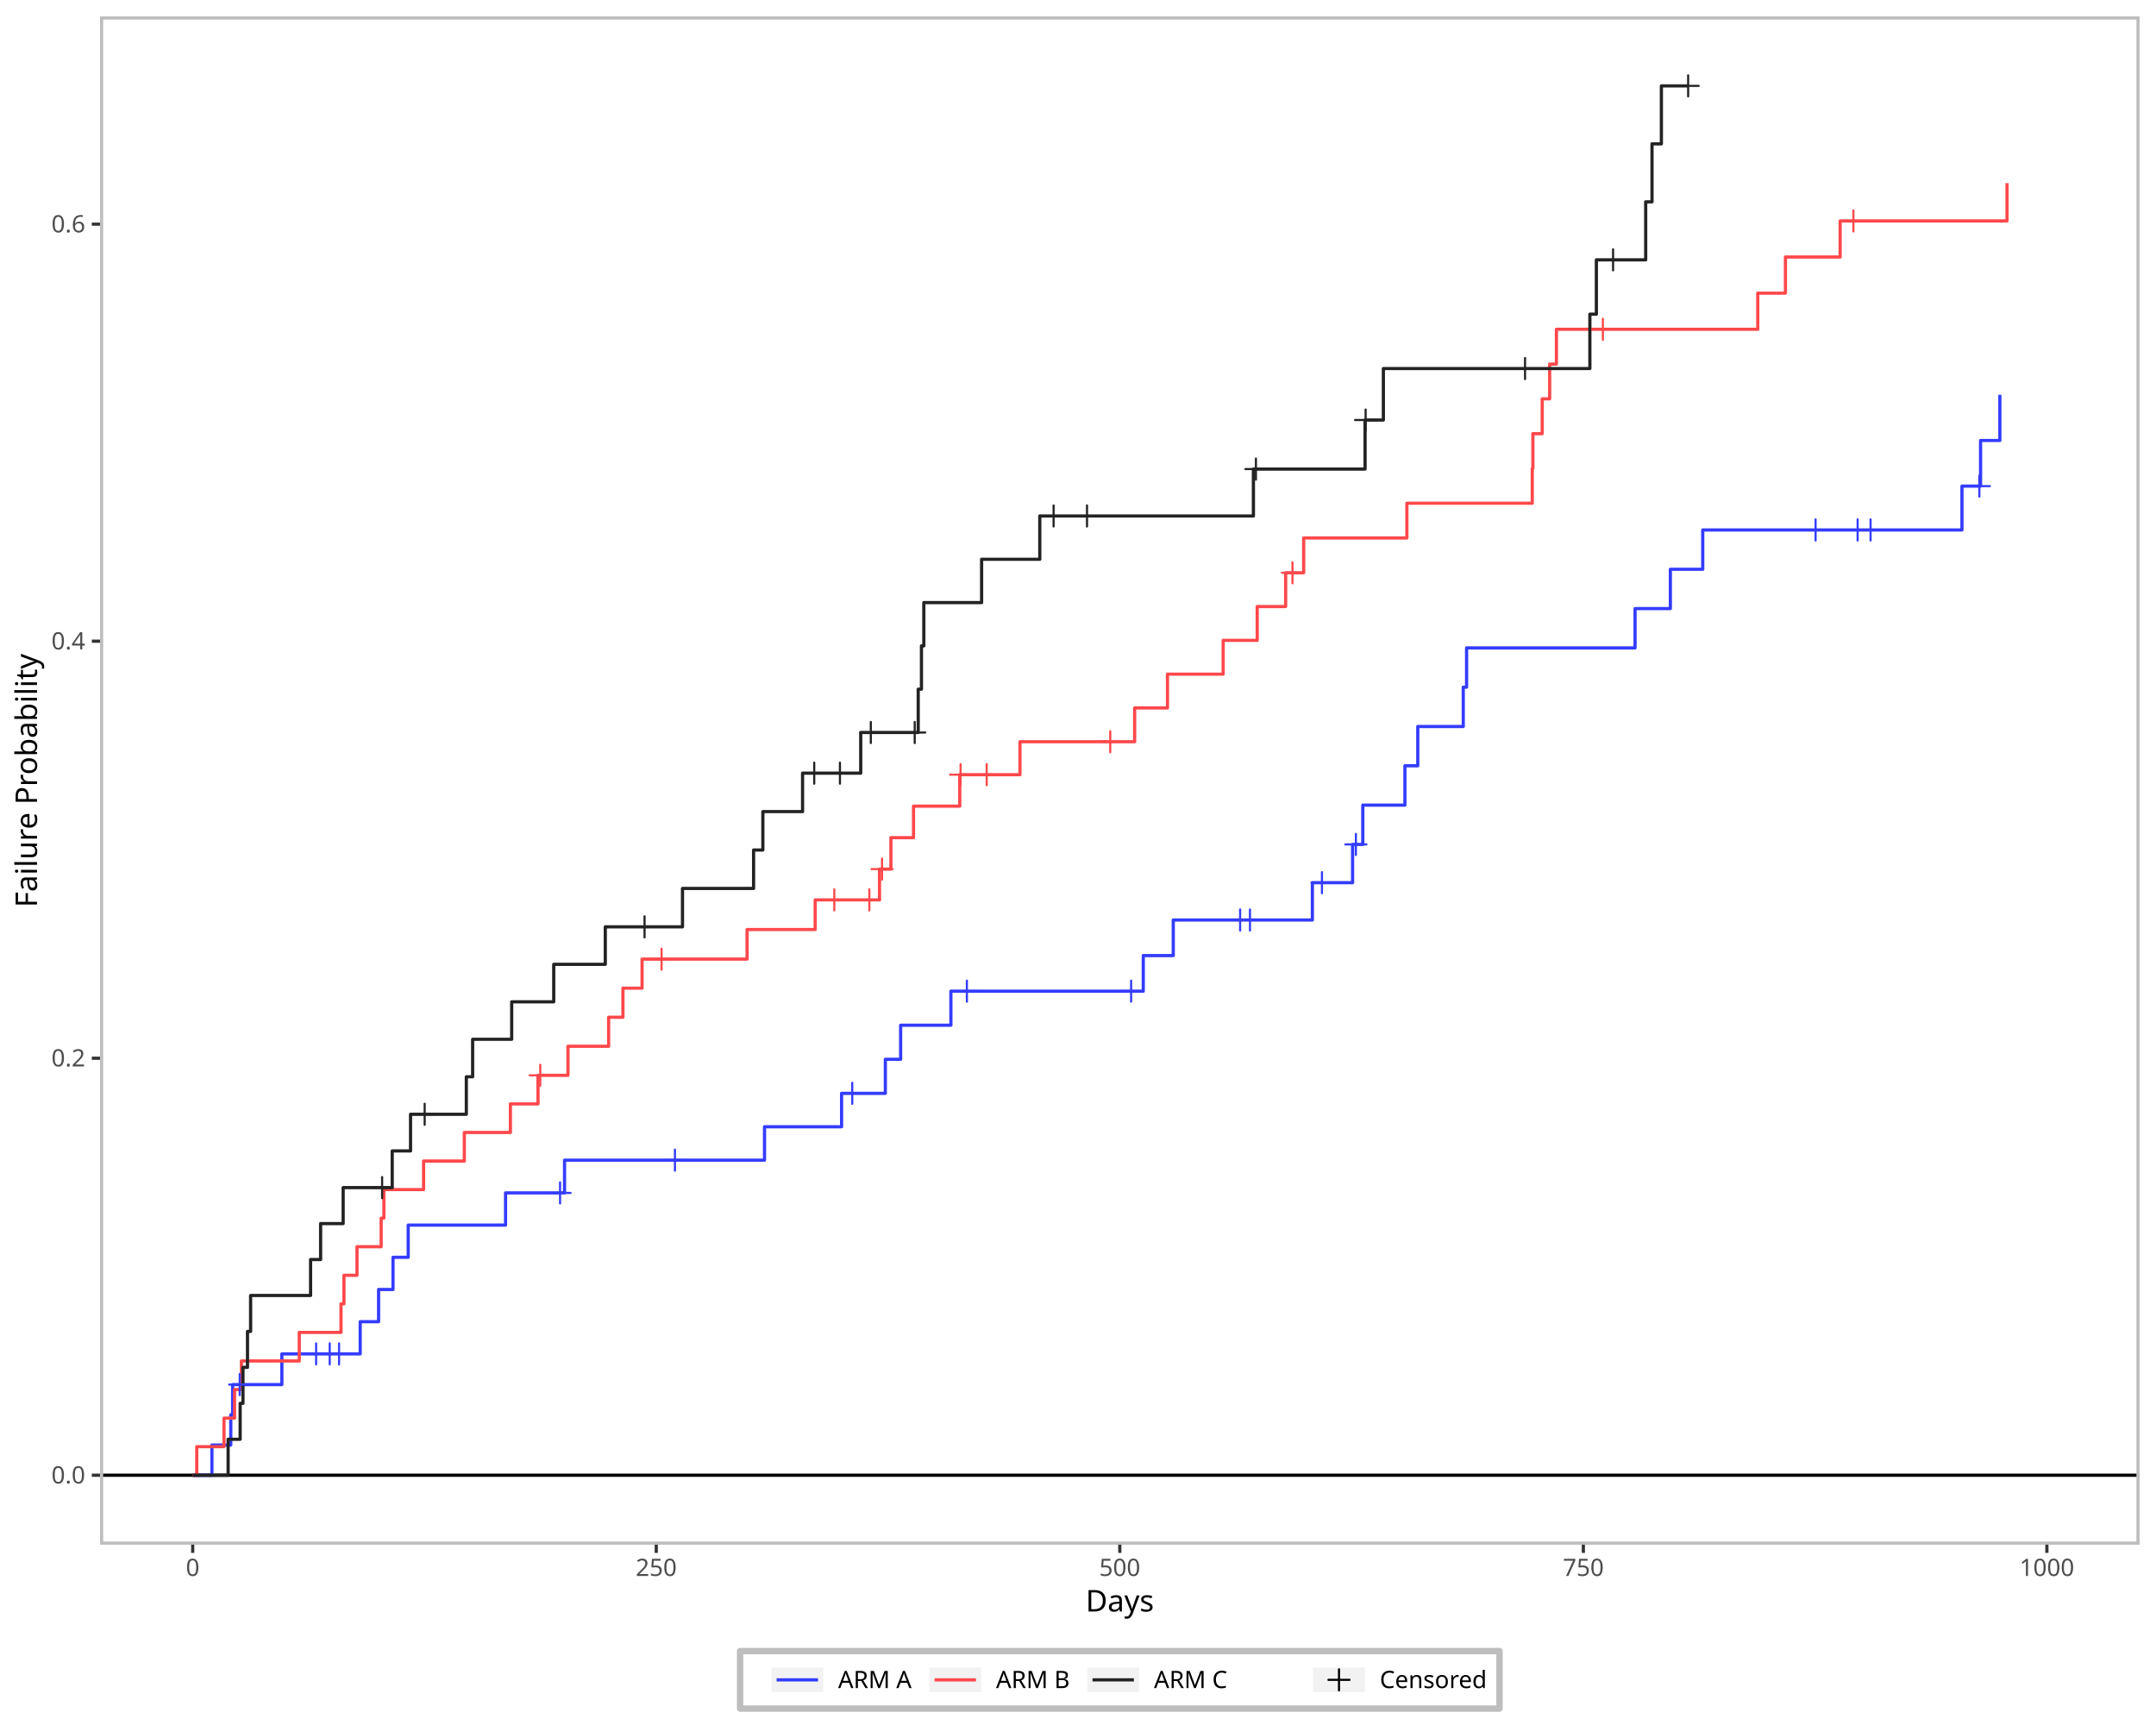
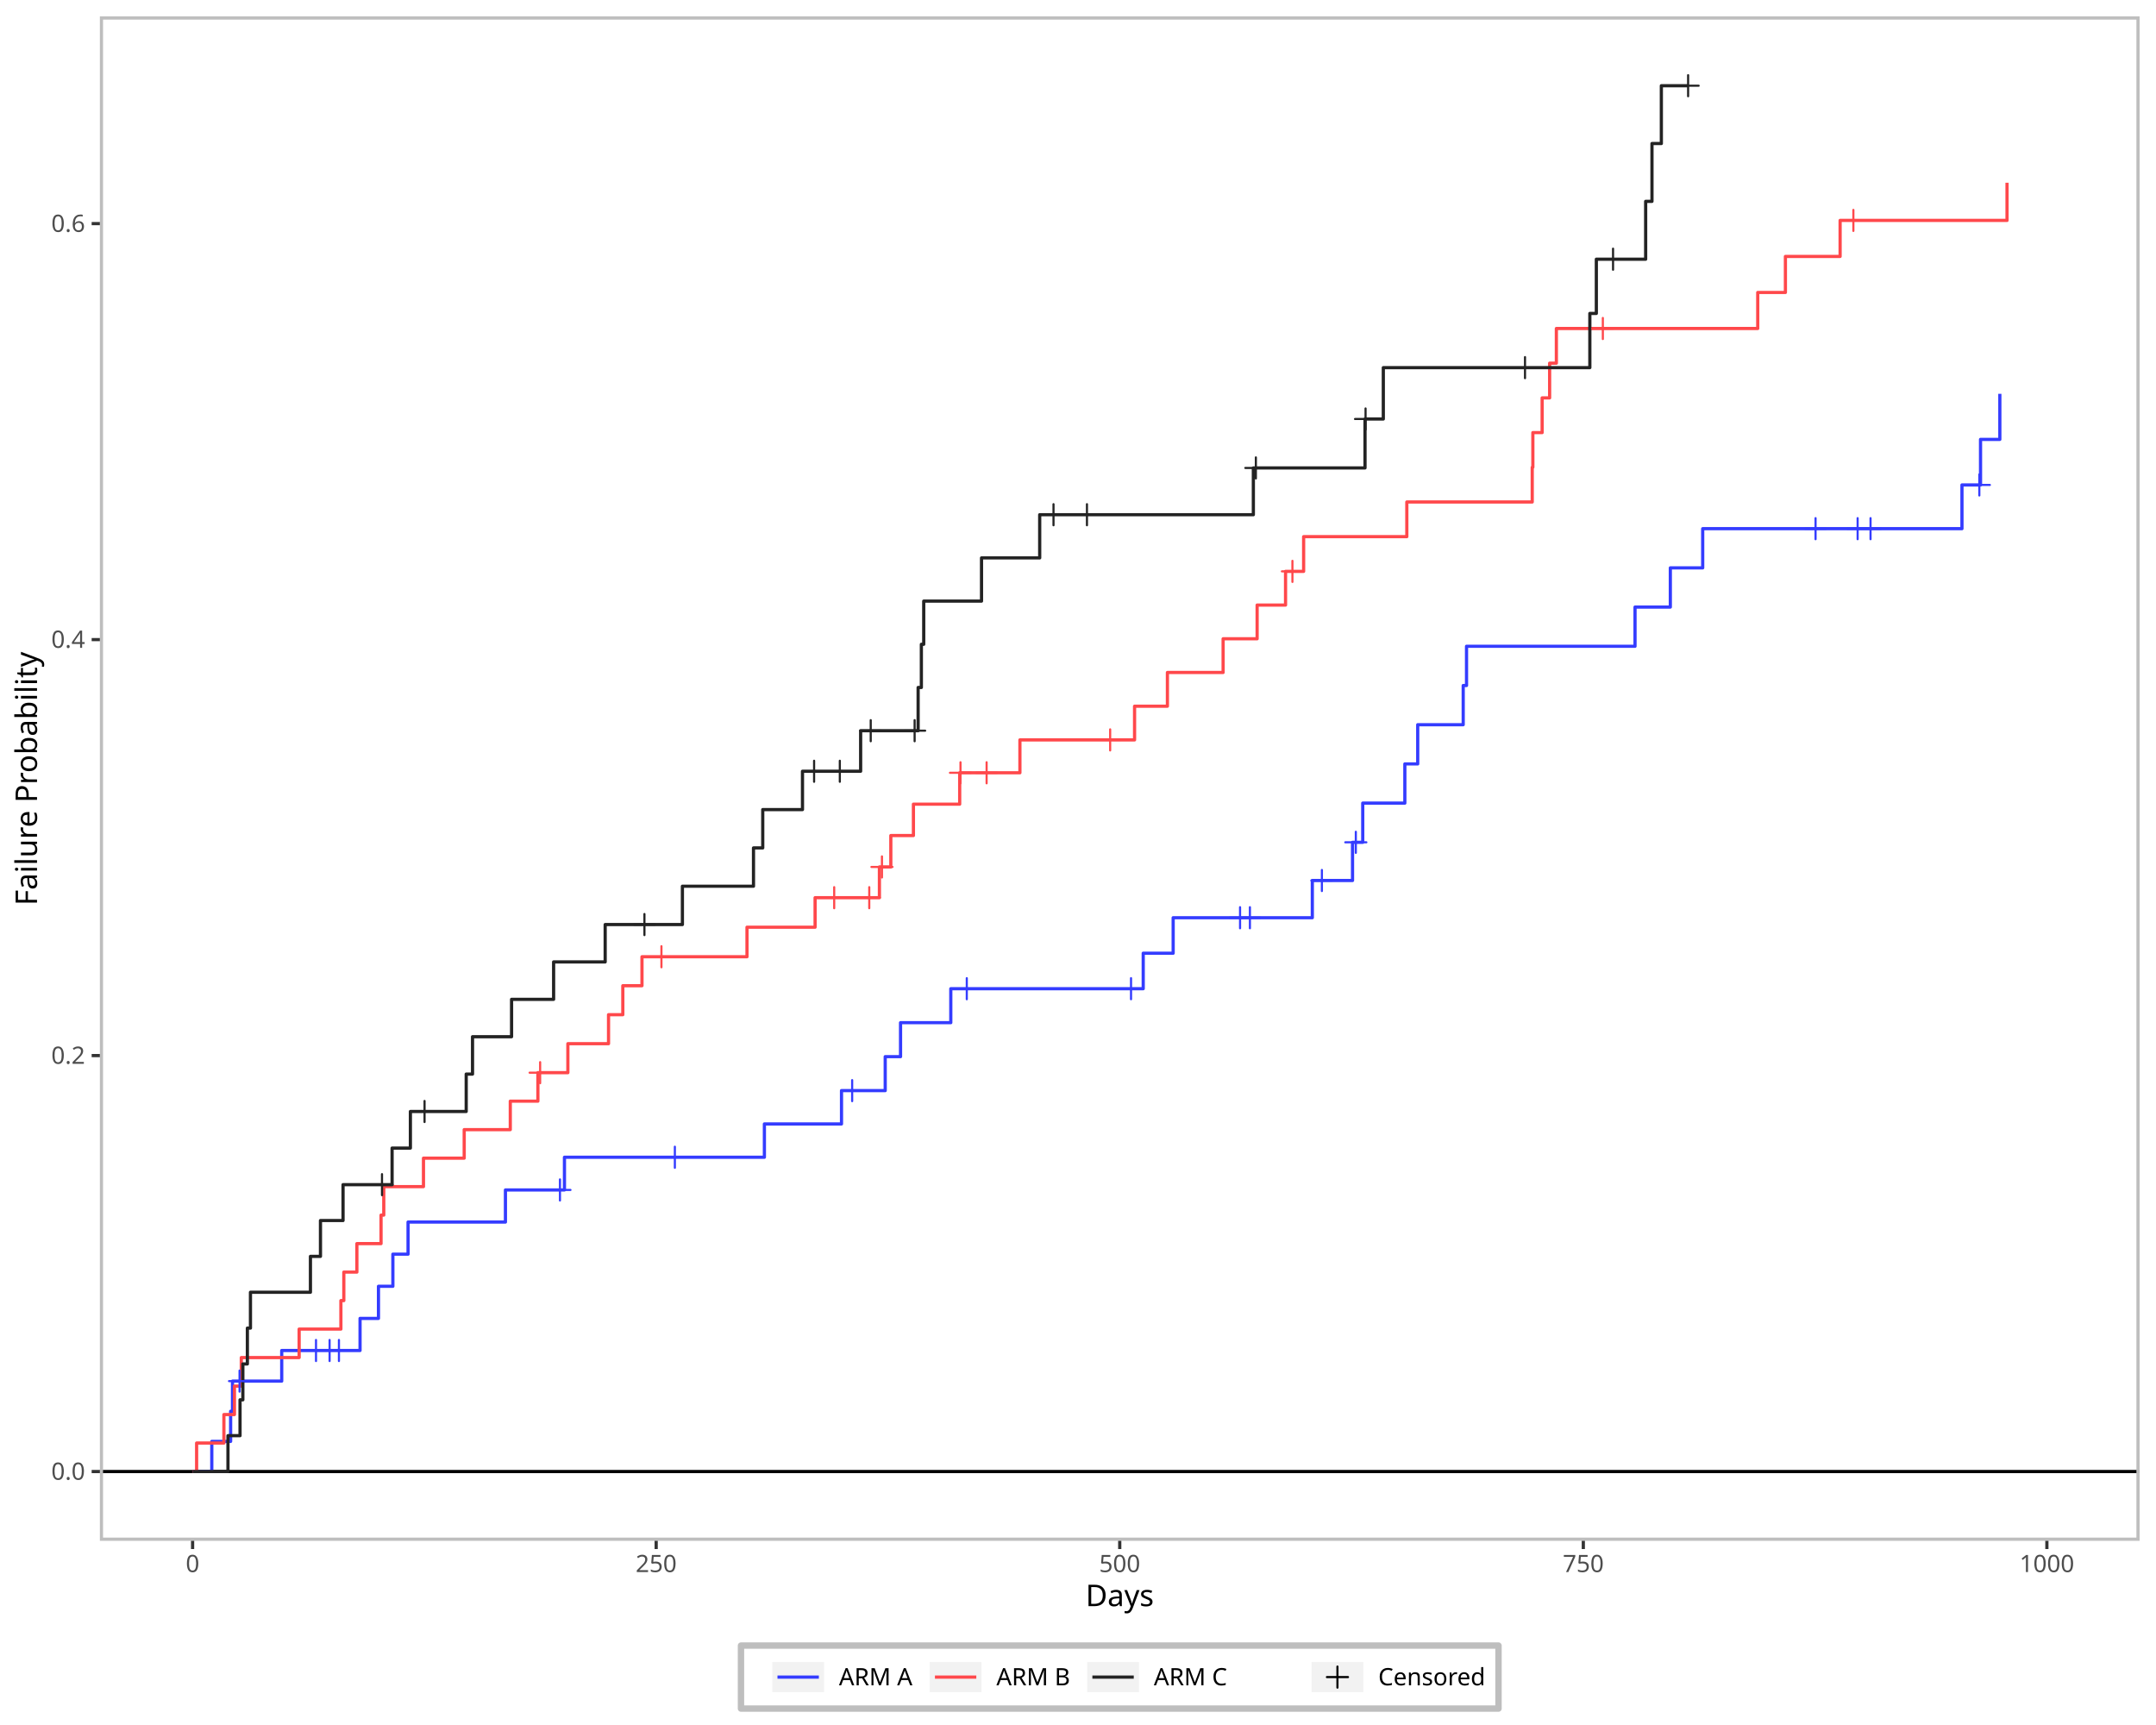
<svg xmlns="http://www.w3.org/2000/svg" class="svglite" data-engine-version="2.0" width="720.00pt" height="576.00pt" viewBox="0 0 720.00 576.00">
  <defs>
    <style type="text/css">
    .svglite line, .svglite polyline, .svglite polygon, .svglite path, .svglite rect, .svglite circle {
      fill: none;
      stroke: #000000;
      stroke-linecap: round;
      stroke-linejoin: round;
      stroke-miterlimit: 10.00;
    }
  </style>
  </defs>
  <rect width="100%" height="100%" style="stroke: none; fill: #FFFFFF;" />
  <defs>
    <clipPath id="cpMC4wMHw3MjAuMDB8MC4wMHw1NzYuMDA=">
      <rect x="0.00" y="0.00" width="720.00" height="576.00" />
    </clipPath>
  </defs>
  <g clip-path="url(#cpMC4wMHw3MjAuMDB8MC4wMHw1NzYuMDA=)">
    <rect x="0.00" y="0.00" width="720.00" height="576.00" style="stroke-width: 1.07; stroke: #FFFFFF; fill: #FFFFFF;" />
  </g>
  <defs>
-     <clipPath id="cpMzMuNDB8NzE0LjUyfDUuNDh8NTE1Ljc5">
-       <rect x="33.40" y="5.48" width="681.12" height="510.31" />
+     <clipPath id="cpMzMuMzV8NzE0LjUyfDUuNDh8NTE0LjUw">
+       <rect x="33.35" y="5.48" width="681.17" height="509.02" />
    </clipPath>
  </defs>
-   <g clip-path="url(#cpMzMuNDB8NzE0LjUyfDUuNDh8NTE1Ljc5)">
-     <polyline points="64.36,515.79 64.36,5.48 " style="stroke-width: 4.27; stroke: #FFFFFF; stroke-linecap: butt;" />
-     <polyline points="219.16,515.79 219.16,5.48 " style="stroke-width: 4.27; stroke: #FFFFFF; stroke-linecap: butt;" />
-     <polyline points="373.96,515.79 373.96,5.48 " style="stroke-width: 4.27; stroke: #FFFFFF; stroke-linecap: butt;" />
-     <polyline points="528.76,515.79 528.76,5.48 " style="stroke-width: 4.27; stroke: #FFFFFF; stroke-linecap: butt;" />
-     <polyline points="683.56,515.79 683.56,5.48 " style="stroke-width: 4.27; stroke: #FFFFFF; stroke-linecap: butt;" />
-     <line x1="33.40" y1="492.60" x2="714.52" y2="492.60" style="stroke-width: 1.07; stroke-linecap: butt;" />
-     <polyline points="64.36,492.60 70.77,492.60 70.77,482.51 77.07,482.51 77.07,472.42 77.69,472.42 77.69,462.33 80.05,462.33 80.05,462.33 94.13,462.33 94.13,452.08 105.57,452.08 105.57,452.08 110.11,452.08 110.11,452.08 113.23,452.08 113.23,452.08 120.29,452.08 120.29,441.33 126.43,441.33 126.43,430.58 131.25,430.58 131.25,419.83 136.32,419.83 136.32,409.08 168.83,409.08 168.83,398.33 187.03,398.33 187.03,398.33 188.53,398.33 188.53,387.39 225.40,387.39 225.40,387.39 255.31,387.39 255.31,376.24 281.05,376.24 281.05,365.08 284.61,365.08 284.61,365.08 295.66,365.08 295.66,353.71 300.77,353.71 300.77,342.33 317.55,342.33 317.55,330.96 322.89,330.96 322.89,330.96 377.74,330.96 377.74,330.96 381.80,330.96 381.80,319.08 391.81,319.08 391.81,307.20 414.14,307.20 414.14,307.20 417.43,307.20 417.43,307.20 438.27,307.20 438.27,294.74 441.47,294.74 441.47,294.74 451.70,294.74 451.70,281.96 452.80,281.96 452.80,281.96 455.11,281.96 455.11,268.84 469.17,268.84 469.17,255.71 473.47,255.71 473.47,242.59 488.66,242.59 488.66,229.46 489.77,229.46 489.77,216.34 546.03,216.34 546.03,203.21 557.82,203.21 557.82,190.09 568.63,190.09 568.63,176.96 606.32,176.96 606.32,176.96 620.36,176.96 620.36,176.96 624.68,176.96 624.68,176.96 655.20,176.96 655.20,162.32 661.01,162.32 661.01,162.32 661.41,162.32 661.41,147.08 667.86,147.08 667.86,131.83 " style="stroke-width: 1.07; stroke: #343CFF; stroke-linecap: butt;" />
-     <polyline points="64.36,492.60 65.71,492.60 65.71,483.06 74.81,483.06 74.81,473.52 78.33,473.52 78.33,463.98 80.62,463.98 80.62,454.45 99.94,454.45 99.94,444.91 113.88,444.91 113.88,435.37 114.87,435.37 114.87,425.83 119.22,425.83 119.22,416.30 127.29,416.30 127.29,406.76 128.20,406.76 128.20,397.22 141.46,397.22 141.46,387.68 155.06,387.68 155.06,378.15 170.45,378.15 170.45,368.61 179.67,368.61 179.67,359.07 180.42,359.07 180.42,359.07 189.68,359.07 189.68,349.37 203.25,349.37 203.25,339.67 208.03,339.67 208.03,329.96 214.42,329.96 214.42,320.26 220.93,320.26 220.93,320.26 249.49,320.26 249.49,310.38 272.23,310.38 272.23,300.49 278.62,300.49 278.62,300.49 290.32,300.49 290.32,300.49 293.71,300.49 293.71,290.20 294.56,290.20 294.56,290.20 297.52,290.20 297.52,279.70 305.07,279.70 305.07,269.19 320.52,269.19 320.52,258.68 320.79,258.68 320.79,258.68 329.51,258.68 329.51,258.68 340.62,258.68 340.62,247.67 370.77,247.67 370.77,247.67 378.92,247.67 378.92,236.39 389.88,236.39 389.88,225.11 408.48,225.11 408.48,213.82 419.85,213.82 419.85,202.54 429.34,202.54 429.34,191.26 431.63,191.26 431.63,191.26 435.37,191.26 435.37,179.64 469.83,179.64 469.83,168.03 511.70,168.03 511.70,156.41 511.91,156.41 511.91,144.80 515.02,144.80 515.02,133.18 517.51,133.18 517.51,121.57 519.77,121.57 519.77,109.95 535.28,109.95 535.28,109.95 587.01,109.95 587.01,97.89 596.25,97.89 596.25,85.83 614.52,85.83 614.52,73.77 618.95,73.77 618.95,73.77 670.25,73.77 670.25,61.16 " style="stroke-width: 1.07; stroke: #FF484B; stroke-linecap: butt;" />
-     <polyline points="64.36,492.60 76.18,492.60 76.18,480.59 80.20,480.59 80.20,468.59 81.14,468.59 81.14,456.58 82.65,456.58 82.65,444.58 83.69,444.58 83.69,432.58 103.72,432.58 103.72,420.57 107.07,420.57 107.07,408.57 114.60,408.57 114.60,396.56 127.61,396.56 127.61,396.56 130.98,396.56 130.98,384.31 137.10,384.31 137.10,372.07 141.82,372.07 141.82,372.07 155.73,372.07 155.73,359.55 157.84,359.55 157.84,347.03 170.88,347.03 170.88,334.52 184.92,334.52 184.92,322.00 202.14,322.00 202.14,309.49 215.25,309.49 215.25,309.49 227.92,309.49 227.92,296.66 251.66,296.66 251.66,283.83 254.76,283.83 254.76,271.00 268.02,271.00 268.02,258.17 271.91,258.17 271.91,258.17 280.50,258.17 280.50,258.17 287.44,258.17 287.44,244.59 290.81,244.59 290.81,244.59 305.47,244.59 305.47,244.59 306.64,244.59 306.64,230.13 307.72,230.13 307.72,215.67 308.51,215.67 308.51,201.21 327.81,201.21 327.81,186.75 347.24,186.75 347.24,172.29 351.85,172.29 351.85,172.29 363.01,172.29 363.01,172.29 418.58,172.29 418.58,156.63 419.42,156.63 419.42,156.63 455.87,156.63 455.87,140.25 456.05,140.25 456.05,140.25 461.98,140.25 461.98,123.06 509.29,123.06 509.29,123.06 530.94,123.06 530.94,104.91 533.11,104.91 533.11,86.76 538.69,86.76 538.69,86.76 549.58,86.76 549.58,67.40 551.69,67.40 551.69,48.04 554.82,48.04 554.82,28.68 563.76,28.68 563.76,28.68 " style="stroke-width: 1.07; stroke: #232323; stroke-linecap: butt;" />
-     <line x1="76.53" y1="462.33" x2="83.57" y2="462.33" style="stroke-width: 0.71; stroke: #343CFF;" />
-     <line x1="80.05" y1="465.85" x2="80.05" y2="458.81" style="stroke-width: 0.71; stroke: #343CFF;" />
-     <line x1="102.05" y1="452.08" x2="109.09" y2="452.08" style="stroke-width: 0.71; stroke: #343CFF;" />
-     <line x1="105.57" y1="455.60" x2="105.57" y2="448.56" style="stroke-width: 0.71; stroke: #343CFF;" />
-     <line x1="106.60" y1="452.08" x2="113.63" y2="452.08" style="stroke-width: 0.71; stroke: #343CFF;" />
-     <line x1="110.11" y1="455.60" x2="110.11" y2="448.56" style="stroke-width: 0.71; stroke: #343CFF;" />
-     <line x1="109.71" y1="452.08" x2="116.75" y2="452.08" style="stroke-width: 0.71; stroke: #343CFF;" />
-     <line x1="113.23" y1="455.60" x2="113.23" y2="448.56" style="stroke-width: 0.71; stroke: #343CFF;" />
-     <line x1="183.52" y1="398.33" x2="190.55" y2="398.33" style="stroke-width: 0.71; stroke: #343CFF;" />
-     <line x1="187.03" y1="401.85" x2="187.03" y2="394.81" style="stroke-width: 0.71; stroke: #343CFF;" />
-     <line x1="221.89" y1="387.39" x2="228.92" y2="387.39" style="stroke-width: 0.71; stroke: #343CFF;" />
-     <line x1="225.40" y1="390.91" x2="225.40" y2="383.87" style="stroke-width: 0.71; stroke: #343CFF;" />
-     <line x1="281.09" y1="365.08" x2="288.13" y2="365.08" style="stroke-width: 0.71; stroke: #343CFF;" />
-     <line x1="284.61" y1="368.60" x2="284.61" y2="361.56" style="stroke-width: 0.71; stroke: #343CFF;" />
-     <line x1="319.37" y1="330.96" x2="326.41" y2="330.96" style="stroke-width: 0.71; stroke: #343CFF;" />
-     <line x1="322.89" y1="334.48" x2="322.89" y2="327.44" style="stroke-width: 0.71; stroke: #343CFF;" />
-     <line x1="374.22" y1="330.96" x2="381.26" y2="330.96" style="stroke-width: 0.71; stroke: #343CFF;" />
-     <line x1="377.74" y1="334.48" x2="377.74" y2="327.44" style="stroke-width: 0.71; stroke: #343CFF;" />
-     <line x1="410.63" y1="307.20" x2="417.66" y2="307.20" style="stroke-width: 0.71; stroke: #343CFF;" />
-     <line x1="414.14" y1="310.72" x2="414.14" y2="303.68" style="stroke-width: 0.71; stroke: #343CFF;" />
-     <line x1="413.91" y1="307.20" x2="420.95" y2="307.20" style="stroke-width: 0.71; stroke: #343CFF;" />
-     <line x1="417.43" y1="310.72" x2="417.43" y2="303.68" style="stroke-width: 0.71; stroke: #343CFF;" />
-     <line x1="437.95" y1="294.74" x2="444.99" y2="294.74" style="stroke-width: 0.71; stroke: #343CFF;" />
-     <line x1="441.47" y1="298.26" x2="441.47" y2="291.22" style="stroke-width: 0.71; stroke: #343CFF;" />
-     <line x1="449.28" y1="281.96" x2="456.32" y2="281.96" style="stroke-width: 0.71; stroke: #343CFF;" />
-     <line x1="452.80" y1="285.48" x2="452.80" y2="278.44" style="stroke-width: 0.71; stroke: #343CFF;" />
-     <line x1="602.80" y1="176.96" x2="609.84" y2="176.96" style="stroke-width: 0.71; stroke: #343CFF;" />
-     <line x1="606.32" y1="180.48" x2="606.32" y2="173.44" style="stroke-width: 0.71; stroke: #343CFF;" />
-     <line x1="616.84" y1="176.96" x2="623.88" y2="176.96" style="stroke-width: 0.71; stroke: #343CFF;" />
-     <line x1="620.36" y1="180.48" x2="620.36" y2="173.44" style="stroke-width: 0.71; stroke: #343CFF;" />
-     <line x1="621.16" y1="176.96" x2="628.20" y2="176.96" style="stroke-width: 0.71; stroke: #343CFF;" />
-     <line x1="624.68" y1="180.48" x2="624.68" y2="173.44" style="stroke-width: 0.71; stroke: #343CFF;" />
-     <line x1="657.49" y1="162.32" x2="664.53" y2="162.32" style="stroke-width: 0.71; stroke: #343CFF;" />
-     <line x1="661.01" y1="165.84" x2="661.01" y2="158.81" style="stroke-width: 0.71; stroke: #343CFF;" />
-     <line x1="176.90" y1="359.07" x2="183.94" y2="359.07" style="stroke-width: 0.71; stroke: #FF484B;" />
-     <line x1="180.42" y1="362.59" x2="180.42" y2="355.55" style="stroke-width: 0.71; stroke: #FF484B;" />
-     <line x1="217.41" y1="320.26" x2="224.45" y2="320.26" style="stroke-width: 0.71; stroke: #FF484B;" />
-     <line x1="220.93" y1="323.78" x2="220.93" y2="316.74" style="stroke-width: 0.71; stroke: #FF484B;" />
-     <line x1="275.10" y1="300.49" x2="282.14" y2="300.49" style="stroke-width: 0.71; stroke: #FF484B;" />
-     <line x1="278.62" y1="304.01" x2="278.62" y2="296.97" style="stroke-width: 0.71; stroke: #FF484B;" />
-     <line x1="286.80" y1="300.49" x2="293.84" y2="300.49" style="stroke-width: 0.71; stroke: #FF484B;" />
-     <line x1="290.32" y1="304.01" x2="290.32" y2="296.97" style="stroke-width: 0.71; stroke: #FF484B;" />
-     <line x1="291.04" y1="290.20" x2="298.08" y2="290.20" style="stroke-width: 0.71; stroke: #FF484B;" />
-     <line x1="294.56" y1="293.72" x2="294.56" y2="286.68" style="stroke-width: 0.71; stroke: #FF484B;" />
-     <line x1="317.27" y1="258.68" x2="324.31" y2="258.68" style="stroke-width: 0.71; stroke: #FF484B;" />
-     <line x1="320.79" y1="262.20" x2="320.79" y2="255.16" style="stroke-width: 0.71; stroke: #FF484B;" />
-     <line x1="325.99" y1="258.68" x2="333.03" y2="258.68" style="stroke-width: 0.71; stroke: #FF484B;" />
-     <line x1="329.51" y1="262.20" x2="329.51" y2="255.16" style="stroke-width: 0.71; stroke: #FF484B;" />
-     <line x1="367.25" y1="247.67" x2="374.29" y2="247.67" style="stroke-width: 0.71; stroke: #FF484B;" />
-     <line x1="370.77" y1="251.19" x2="370.77" y2="244.15" style="stroke-width: 0.71; stroke: #FF484B;" />
-     <line x1="428.11" y1="191.26" x2="435.15" y2="191.26" style="stroke-width: 0.71; stroke: #FF484B;" />
-     <line x1="431.63" y1="194.78" x2="431.63" y2="187.74" style="stroke-width: 0.71; stroke: #FF484B;" />
-     <line x1="531.76" y1="109.95" x2="538.80" y2="109.95" style="stroke-width: 0.71; stroke: #FF484B;" />
-     <line x1="535.28" y1="113.47" x2="535.28" y2="106.43" style="stroke-width: 0.71; stroke: #FF484B;" />
-     <line x1="615.43" y1="73.77" x2="622.47" y2="73.77" style="stroke-width: 0.71; stroke: #FF484B;" />
-     <line x1="618.95" y1="77.29" x2="618.95" y2="70.25" style="stroke-width: 0.71; stroke: #FF484B;" />
-     <line x1="124.09" y1="396.56" x2="131.13" y2="396.56" style="stroke-width: 0.71; stroke: #232323;" />
-     <line x1="127.61" y1="400.08" x2="127.61" y2="393.04" style="stroke-width: 0.71; stroke: #232323;" />
-     <line x1="138.30" y1="372.07" x2="145.34" y2="372.07" style="stroke-width: 0.71; stroke: #232323;" />
-     <line x1="141.82" y1="375.58" x2="141.82" y2="368.55" style="stroke-width: 0.71; stroke: #232323;" />
-     <line x1="211.73" y1="309.49" x2="218.76" y2="309.49" style="stroke-width: 0.71; stroke: #232323;" />
-     <line x1="215.25" y1="313.01" x2="215.25" y2="305.97" style="stroke-width: 0.71; stroke: #232323;" />
-     <line x1="268.39" y1="258.17" x2="275.42" y2="258.17" style="stroke-width: 0.71; stroke: #232323;" />
-     <line x1="271.91" y1="261.69" x2="271.91" y2="254.65" style="stroke-width: 0.71; stroke: #232323;" />
-     <line x1="276.98" y1="258.17" x2="284.01" y2="258.17" style="stroke-width: 0.71; stroke: #232323;" />
-     <line x1="280.50" y1="261.69" x2="280.50" y2="254.65" style="stroke-width: 0.71; stroke: #232323;" />
-     <line x1="287.29" y1="244.59" x2="294.33" y2="244.59" style="stroke-width: 0.71; stroke: #232323;" />
-     <line x1="290.81" y1="248.11" x2="290.81" y2="241.07" style="stroke-width: 0.71; stroke: #232323;" />
-     <line x1="301.95" y1="244.59" x2="308.99" y2="244.59" style="stroke-width: 0.71; stroke: #232323;" />
-     <line x1="305.47" y1="248.11" x2="305.47" y2="241.07" style="stroke-width: 0.71; stroke: #232323;" />
-     <line x1="348.33" y1="172.29" x2="355.37" y2="172.29" style="stroke-width: 0.71; stroke: #232323;" />
-     <line x1="351.85" y1="175.81" x2="351.85" y2="168.77" style="stroke-width: 0.71; stroke: #232323;" />
-     <line x1="359.49" y1="172.29" x2="366.53" y2="172.29" style="stroke-width: 0.71; stroke: #232323;" />
-     <line x1="363.01" y1="175.81" x2="363.01" y2="168.77" style="stroke-width: 0.71; stroke: #232323;" />
-     <line x1="415.90" y1="156.63" x2="422.94" y2="156.63" style="stroke-width: 0.71; stroke: #232323;" />
-     <line x1="419.42" y1="160.15" x2="419.42" y2="153.11" style="stroke-width: 0.71; stroke: #232323;" />
-     <line x1="452.53" y1="140.25" x2="459.57" y2="140.25" style="stroke-width: 0.71; stroke: #232323;" />
-     <line x1="456.05" y1="143.77" x2="456.05" y2="136.73" style="stroke-width: 0.71; stroke: #232323;" />
-     <line x1="505.78" y1="123.06" x2="512.81" y2="123.06" style="stroke-width: 0.71; stroke: #232323;" />
-     <line x1="509.29" y1="126.58" x2="509.29" y2="119.54" style="stroke-width: 0.71; stroke: #232323;" />
-     <line x1="535.18" y1="86.76" x2="542.21" y2="86.76" style="stroke-width: 0.71; stroke: #232323;" />
-     <line x1="538.69" y1="90.28" x2="538.69" y2="83.24" style="stroke-width: 0.71; stroke: #232323;" />
-     <line x1="560.25" y1="28.68" x2="567.28" y2="28.68" style="stroke-width: 0.71; stroke: #232323;" />
-     <line x1="563.76" y1="32.19" x2="563.76" y2="25.16" style="stroke-width: 0.71; stroke: #232323;" />
-     <rect x="33.40" y="5.48" width="681.12" height="510.31" style="stroke-width: 2.13; stroke: #BEBEBE;" />
+   <g clip-path="url(#cpMzMuMzV8NzE0LjUyfDUuNDh8NTE0LjUw)">
+     <polyline points="64.32,514.50 64.32,5.48 " style="stroke-width: 4.27; stroke: #FFFFFF; stroke-linecap: butt;" />
+     <polyline points="219.13,514.50 219.13,5.48 " style="stroke-width: 4.27; stroke: #FFFFFF; stroke-linecap: butt;" />
+     <polyline points="373.94,514.50 373.94,5.48 " style="stroke-width: 4.27; stroke: #FFFFFF; stroke-linecap: butt;" />
+     <polyline points="528.75,514.50 528.75,5.48 " style="stroke-width: 4.27; stroke: #FFFFFF; stroke-linecap: butt;" />
+     <polyline points="683.56,514.50 683.56,5.48 " style="stroke-width: 4.27; stroke: #FFFFFF; stroke-linecap: butt;" />
+     <line x1="33.35" y1="491.37" x2="714.52" y2="491.37" style="stroke-width: 1.07; stroke-linecap: butt;" />
+     <polyline points="64.32,491.37 70.73,491.37 70.73,481.30 77.02,481.30 77.02,471.24 77.64,471.24 77.64,461.17 80.00,461.17 80.00,461.17 94.08,461.17 94.08,450.95 105.53,450.95 105.53,450.95 110.07,450.95 110.07,450.95 113.19,450.95 113.19,450.95 120.24,450.95 120.24,440.23 126.39,440.23 126.39,429.51 131.20,429.51 131.20,418.78 136.27,418.78 136.27,408.06 168.79,408.06 168.79,397.34 187.00,397.34 187.00,397.34 188.50,397.34 188.50,386.42 225.37,386.42 225.37,386.42 255.27,386.42 255.27,375.30 281.02,375.30 281.02,364.17 284.58,364.17 284.58,364.17 295.62,364.17 295.62,352.83 300.74,352.83 300.74,341.48 317.52,341.48 317.52,330.14 322.86,330.14 322.86,330.14 377.71,330.14 377.71,330.14 381.78,330.14 381.78,318.29 391.78,318.29 391.78,306.44 414.12,306.44 414.12,306.44 417.41,306.44 417.41,306.44 438.25,306.44 438.25,294.01 441.45,294.01 441.45,294.01 451.68,294.01 451.68,281.26 452.78,281.26 452.78,281.26 455.09,281.26 455.09,268.17 469.15,268.17 469.15,255.08 473.45,255.08 473.45,241.99 488.64,241.99 488.64,228.90 489.75,228.90 489.75,215.80 546.02,215.80 546.02,202.71 557.81,202.71 557.81,189.62 568.62,189.62 568.62,176.53 606.31,176.53 606.31,176.53 620.36,176.53 620.36,176.53 624.67,176.53 624.67,176.53 655.20,176.53 655.20,161.93 661.00,161.93 661.00,161.93 661.40,161.93 661.40,146.72 667.85,146.72 667.85,131.51 " style="stroke-width: 1.07; stroke: #343CFF; stroke-linecap: butt;" />
+     <polyline points="64.32,491.37 65.66,491.37 65.66,481.85 74.77,481.85 74.77,472.34 78.29,472.34 78.29,462.83 80.58,462.83 80.58,453.31 99.90,453.31 99.90,443.80 113.84,443.80 113.84,434.29 114.82,434.29 114.82,424.77 119.18,424.77 119.18,415.26 127.25,415.26 127.25,405.74 128.16,405.74 128.16,396.23 141.42,396.23 141.42,386.72 155.02,386.72 155.02,377.20 170.41,377.20 170.41,367.69 179.63,367.69 179.63,358.18 180.38,358.18 180.38,358.18 189.64,358.18 189.64,348.50 203.22,348.50 203.22,338.82 207.99,338.82 207.99,329.14 214.39,329.14 214.39,319.47 220.89,319.47 220.89,319.47 249.46,319.47 249.46,309.61 272.20,309.61 272.20,299.75 278.58,299.75 278.58,299.75 290.29,299.75 290.29,299.75 293.68,299.75 293.68,289.48 294.53,289.48 294.53,289.48 297.49,289.48 297.49,279.00 305.04,279.00 305.04,268.52 320.49,268.52 320.49,258.04 320.76,258.04 320.76,258.04 329.48,258.04 329.48,258.04 340.60,258.04 340.60,247.06 370.74,247.06 370.74,247.06 378.89,247.06 378.89,235.81 389.86,235.81 389.86,224.55 408.46,224.55 408.46,213.30 419.82,213.30 419.82,202.04 429.31,202.04 429.31,190.79 431.61,190.79 431.61,190.79 435.35,190.79 435.35,179.20 469.81,179.20 469.81,167.62 511.69,167.62 511.69,156.03 511.90,156.03 511.90,144.45 515.00,144.45 515.00,132.86 517.50,132.86 517.50,121.27 519.75,121.27 519.75,109.69 535.27,109.69 535.27,109.69 587.00,109.69 587.00,97.66 596.24,97.66 596.24,85.63 614.51,85.63 614.51,73.60 618.94,73.60 618.94,73.60 670.25,73.60 670.25,61.02 " style="stroke-width: 1.07; stroke: #FF484B; stroke-linecap: butt;" />
+     <polyline points="64.32,491.37 76.13,491.37 76.13,479.39 80.16,479.39 80.16,467.42 81.10,467.42 81.10,455.44 82.61,455.44 82.61,443.47 83.64,443.47 83.64,431.50 103.67,431.50 103.67,419.52 107.02,419.52 107.02,407.55 114.56,407.55 114.56,395.58 127.57,395.58 127.57,395.58 130.94,395.58 130.94,383.36 137.05,383.36 137.05,371.14 141.78,371.14 141.78,371.14 155.69,371.14 155.69,358.65 157.80,358.65 157.80,346.17 170.84,346.17 170.84,333.69 184.88,333.69 184.88,321.20 202.10,321.20 202.10,308.72 215.21,308.72 215.21,308.72 227.89,308.72 227.89,295.92 251.63,295.92 251.63,283.13 254.72,283.13 254.72,270.33 267.99,270.33 267.99,257.53 271.87,257.53 271.87,257.53 280.46,257.53 280.46,257.53 287.41,257.53 287.41,243.99 290.78,243.99 290.78,243.99 305.44,243.99 305.44,243.99 306.61,243.99 306.61,229.56 307.69,229.56 307.69,215.14 308.48,215.14 308.48,200.72 327.78,200.72 327.78,186.29 347.21,186.29 347.21,171.87 351.82,171.87 351.82,171.87 362.99,171.87 362.99,171.87 418.56,171.87 418.56,156.25 419.40,156.25 419.40,156.25 455.85,156.25 455.85,139.91 456.03,139.91 456.03,139.91 461.96,139.91 461.96,122.76 509.28,122.76 509.28,122.76 530.93,122.76 530.93,104.66 533.10,104.66 533.10,86.55 538.68,86.55 538.68,86.55 549.57,86.55 549.57,67.24 551.68,67.24 551.68,47.93 554.81,47.93 554.81,28.62 563.75,28.62 563.75,28.62 " style="stroke-width: 1.07; stroke: #232323; stroke-linecap: butt;" />
+     <line x1="76.48" y1="461.17" x2="83.52" y2="461.17" style="stroke-width: 0.71; stroke: #343CFF;" />
+     <line x1="80.00" y1="464.69" x2="80.00" y2="457.65" style="stroke-width: 0.71; stroke: #343CFF;" />
+     <line x1="102.01" y1="450.95" x2="109.05" y2="450.95" style="stroke-width: 0.71; stroke: #343CFF;" />
+     <line x1="105.53" y1="454.47" x2="105.53" y2="447.43" style="stroke-width: 0.71; stroke: #343CFF;" />
+     <line x1="106.55" y1="450.95" x2="113.59" y2="450.95" style="stroke-width: 0.71; stroke: #343CFF;" />
+     <line x1="110.07" y1="454.47" x2="110.07" y2="447.43" style="stroke-width: 0.71; stroke: #343CFF;" />
+     <line x1="109.67" y1="450.95" x2="116.70" y2="450.95" style="stroke-width: 0.71; stroke: #343CFF;" />
+     <line x1="113.19" y1="454.47" x2="113.19" y2="447.43" style="stroke-width: 0.71; stroke: #343CFF;" />
+     <line x1="183.48" y1="397.34" x2="190.51" y2="397.34" style="stroke-width: 0.71; stroke: #343CFF;" />
+     <line x1="187.00" y1="400.86" x2="187.00" y2="393.82" style="stroke-width: 0.71; stroke: #343CFF;" />
+     <line x1="221.85" y1="386.42" x2="228.89" y2="386.42" style="stroke-width: 0.71; stroke: #343CFF;" />
+     <line x1="225.37" y1="389.94" x2="225.37" y2="382.90" style="stroke-width: 0.71; stroke: #343CFF;" />
+     <line x1="281.06" y1="364.17" x2="288.10" y2="364.17" style="stroke-width: 0.71; stroke: #343CFF;" />
+     <line x1="284.58" y1="367.69" x2="284.58" y2="360.66" style="stroke-width: 0.71; stroke: #343CFF;" />
+     <line x1="319.34" y1="330.14" x2="326.38" y2="330.14" style="stroke-width: 0.71; stroke: #343CFF;" />
+     <line x1="322.86" y1="333.66" x2="322.86" y2="326.62" style="stroke-width: 0.71; stroke: #343CFF;" />
+     <line x1="374.19" y1="330.14" x2="381.23" y2="330.14" style="stroke-width: 0.71; stroke: #343CFF;" />
+     <line x1="377.71" y1="333.66" x2="377.71" y2="326.62" style="stroke-width: 0.71; stroke: #343CFF;" />
+     <line x1="410.60" y1="306.44" x2="417.64" y2="306.44" style="stroke-width: 0.71; stroke: #343CFF;" />
+     <line x1="414.12" y1="309.96" x2="414.12" y2="302.92" style="stroke-width: 0.71; stroke: #343CFF;" />
+     <line x1="413.89" y1="306.44" x2="420.93" y2="306.44" style="stroke-width: 0.71; stroke: #343CFF;" />
+     <line x1="417.41" y1="309.96" x2="417.41" y2="302.92" style="stroke-width: 0.71; stroke: #343CFF;" />
+     <line x1="437.93" y1="294.01" x2="444.97" y2="294.01" style="stroke-width: 0.71; stroke: #343CFF;" />
+     <line x1="441.45" y1="297.53" x2="441.45" y2="290.49" style="stroke-width: 0.71; stroke: #343CFF;" />
+     <line x1="449.26" y1="281.26" x2="456.30" y2="281.26" style="stroke-width: 0.71; stroke: #343CFF;" />
+     <line x1="452.78" y1="284.78" x2="452.78" y2="277.74" style="stroke-width: 0.71; stroke: #343CFF;" />
+     <line x1="602.79" y1="176.53" x2="609.83" y2="176.53" style="stroke-width: 0.71; stroke: #343CFF;" />
+     <line x1="606.31" y1="180.05" x2="606.31" y2="173.01" style="stroke-width: 0.71; stroke: #343CFF;" />
+     <line x1="616.84" y1="176.53" x2="623.87" y2="176.53" style="stroke-width: 0.71; stroke: #343CFF;" />
+     <line x1="620.36" y1="180.05" x2="620.36" y2="173.01" style="stroke-width: 0.71; stroke: #343CFF;" />
+     <line x1="621.15" y1="176.53" x2="628.19" y2="176.53" style="stroke-width: 0.71; stroke: #343CFF;" />
+     <line x1="624.67" y1="180.05" x2="624.67" y2="173.01" style="stroke-width: 0.71; stroke: #343CFF;" />
+     <line x1="657.49" y1="161.93" x2="664.52" y2="161.93" style="stroke-width: 0.71; stroke: #343CFF;" />
+     <line x1="661.00" y1="165.45" x2="661.00" y2="158.41" style="stroke-width: 0.71; stroke: #343CFF;" />
+     <line x1="176.86" y1="358.18" x2="183.90" y2="358.18" style="stroke-width: 0.71; stroke: #FF484B;" />
+     <line x1="180.38" y1="361.70" x2="180.38" y2="354.66" style="stroke-width: 0.71; stroke: #FF484B;" />
+     <line x1="217.37" y1="319.47" x2="224.41" y2="319.47" style="stroke-width: 0.71; stroke: #FF484B;" />
+     <line x1="220.89" y1="322.99" x2="220.89" y2="315.95" style="stroke-width: 0.71; stroke: #FF484B;" />
+     <line x1="275.07" y1="299.75" x2="282.10" y2="299.75" style="stroke-width: 0.71; stroke: #FF484B;" />
+     <line x1="278.58" y1="303.27" x2="278.58" y2="296.23" style="stroke-width: 0.71; stroke: #FF484B;" />
+     <line x1="286.77" y1="299.75" x2="293.81" y2="299.75" style="stroke-width: 0.71; stroke: #FF484B;" />
+     <line x1="290.29" y1="303.27" x2="290.29" y2="296.23" style="stroke-width: 0.71; stroke: #FF484B;" />
+     <line x1="291.01" y1="289.48" x2="298.05" y2="289.48" style="stroke-width: 0.71; stroke: #FF484B;" />
+     <line x1="294.53" y1="293.00" x2="294.53" y2="285.96" style="stroke-width: 0.71; stroke: #FF484B;" />
+     <line x1="317.24" y1="258.04" x2="324.28" y2="258.04" style="stroke-width: 0.71; stroke: #FF484B;" />
+     <line x1="320.76" y1="261.56" x2="320.76" y2="254.52" style="stroke-width: 0.71; stroke: #FF484B;" />
+     <line x1="325.96" y1="258.04" x2="333.00" y2="258.04" style="stroke-width: 0.71; stroke: #FF484B;" />
+     <line x1="329.48" y1="261.56" x2="329.48" y2="254.52" style="stroke-width: 0.71; stroke: #FF484B;" />
+     <line x1="367.22" y1="247.06" x2="374.26" y2="247.06" style="stroke-width: 0.71; stroke: #FF484B;" />
+     <line x1="370.74" y1="250.58" x2="370.74" y2="243.54" style="stroke-width: 0.71; stroke: #FF484B;" />
+     <line x1="428.09" y1="190.79" x2="435.13" y2="190.79" style="stroke-width: 0.71; stroke: #FF484B;" />
+     <line x1="431.61" y1="194.31" x2="431.61" y2="187.27" style="stroke-width: 0.71; stroke: #FF484B;" />
+     <line x1="531.75" y1="109.69" x2="538.79" y2="109.69" style="stroke-width: 0.71; stroke: #FF484B;" />
+     <line x1="535.27" y1="113.21" x2="535.27" y2="106.17" style="stroke-width: 0.71; stroke: #FF484B;" />
+     <line x1="615.43" y1="73.60" x2="622.46" y2="73.60" style="stroke-width: 0.71; stroke: #FF484B;" />
+     <line x1="618.94" y1="77.11" x2="618.94" y2="70.08" style="stroke-width: 0.71; stroke: #FF484B;" />
+     <line x1="124.05" y1="395.58" x2="131.09" y2="395.58" style="stroke-width: 0.71; stroke: #232323;" />
+     <line x1="127.57" y1="399.09" x2="127.57" y2="392.06" style="stroke-width: 0.71; stroke: #232323;" />
+     <line x1="138.26" y1="371.14" x2="145.30" y2="371.14" style="stroke-width: 0.71; stroke: #232323;" />
+     <line x1="141.78" y1="374.66" x2="141.78" y2="367.62" style="stroke-width: 0.71; stroke: #232323;" />
+     <line x1="211.69" y1="308.72" x2="218.73" y2="308.72" style="stroke-width: 0.71; stroke: #232323;" />
+     <line x1="215.21" y1="312.24" x2="215.21" y2="305.20" style="stroke-width: 0.71; stroke: #232323;" />
+     <line x1="268.35" y1="257.53" x2="275.39" y2="257.53" style="stroke-width: 0.71; stroke: #232323;" />
+     <line x1="271.87" y1="261.05" x2="271.87" y2="254.02" style="stroke-width: 0.71; stroke: #232323;" />
+     <line x1="276.94" y1="257.53" x2="283.98" y2="257.53" style="stroke-width: 0.71; stroke: #232323;" />
+     <line x1="280.46" y1="261.05" x2="280.46" y2="254.02" style="stroke-width: 0.71; stroke: #232323;" />
+     <line x1="287.26" y1="243.99" x2="294.30" y2="243.99" style="stroke-width: 0.71; stroke: #232323;" />
+     <line x1="290.78" y1="247.51" x2="290.78" y2="240.47" style="stroke-width: 0.71; stroke: #232323;" />
+     <line x1="301.92" y1="243.99" x2="308.96" y2="243.99" style="stroke-width: 0.71; stroke: #232323;" />
+     <line x1="305.44" y1="247.51" x2="305.44" y2="240.47" style="stroke-width: 0.71; stroke: #232323;" />
+     <line x1="348.30" y1="171.87" x2="355.34" y2="171.87" style="stroke-width: 0.71; stroke: #232323;" />
+     <line x1="351.82" y1="175.39" x2="351.82" y2="168.35" style="stroke-width: 0.71; stroke: #232323;" />
+     <line x1="359.47" y1="171.87" x2="366.51" y2="171.87" style="stroke-width: 0.71; stroke: #232323;" />
+     <line x1="362.99" y1="175.39" x2="362.99" y2="168.35" style="stroke-width: 0.71; stroke: #232323;" />
+     <line x1="415.88" y1="156.25" x2="422.92" y2="156.25" style="stroke-width: 0.71; stroke: #232323;" />
+     <line x1="419.40" y1="159.77" x2="419.40" y2="152.73" style="stroke-width: 0.71; stroke: #232323;" />
+     <line x1="452.51" y1="139.91" x2="459.55" y2="139.91" style="stroke-width: 0.71; stroke: #232323;" />
+     <line x1="456.03" y1="143.43" x2="456.03" y2="136.39" style="stroke-width: 0.71; stroke: #232323;" />
+     <line x1="505.76" y1="122.76" x2="512.80" y2="122.76" style="stroke-width: 0.71; stroke: #232323;" />
+     <line x1="509.28" y1="126.28" x2="509.28" y2="119.24" style="stroke-width: 0.71; stroke: #232323;" />
+     <line x1="535.16" y1="86.55" x2="542.20" y2="86.55" style="stroke-width: 0.71; stroke: #232323;" />
+     <line x1="538.68" y1="90.07" x2="538.68" y2="83.03" style="stroke-width: 0.71; stroke: #232323;" />
+     <line x1="560.23" y1="28.62" x2="567.27" y2="28.62" style="stroke-width: 0.71; stroke: #232323;" />
+     <line x1="563.75" y1="32.14" x2="563.75" y2="25.10" style="stroke-width: 0.71; stroke: #232323;" />
+     <rect x="33.35" y="5.48" width="681.17" height="509.02" style="stroke-width: 2.13; stroke: #BEBEBE;" />
  </g>
  <g clip-path="url(#cpMC4wMHw3MjAuMDB8MC4wMHw1NzYuMDA=)">
-     <text x="28.47" y="495.35" text-anchor="end" style="font-size: 8.00px; fill: #4D4D4D; font-family: sans;" textLength="11.12px" lengthAdjust="spacingAndGlyphs">0.0</text>
-     <text x="28.47" y="356.10" text-anchor="end" style="font-size: 8.00px; fill: #4D4D4D; font-family: sans;" textLength="11.12px" lengthAdjust="spacingAndGlyphs">0.2</text>
-     <text x="28.47" y="216.85" text-anchor="end" style="font-size: 8.00px; fill: #4D4D4D; font-family: sans;" textLength="11.12px" lengthAdjust="spacingAndGlyphs">0.4</text>
-     <text x="28.47" y="77.60" text-anchor="end" style="font-size: 8.00px; fill: #4D4D4D; font-family: sans;" textLength="11.12px" lengthAdjust="spacingAndGlyphs">0.6</text>
-     <polyline points="30.66,492.60 33.40,492.60 " style="stroke-width: 1.07; stroke: #333333; stroke-linecap: butt;" />
-     <polyline points="30.66,353.35 33.40,353.35 " style="stroke-width: 1.07; stroke: #333333; stroke-linecap: butt;" />
-     <polyline points="30.66,214.10 33.40,214.10 " style="stroke-width: 1.07; stroke: #333333; stroke-linecap: butt;" />
-     <polyline points="30.66,74.85 33.40,74.85 " style="stroke-width: 1.07; stroke: #333333; stroke-linecap: butt;" />
-     <polyline points="64.36,518.53 64.36,515.79 " style="stroke-width: 1.07; stroke: #333333; stroke-linecap: butt;" />
-     <polyline points="219.16,518.53 219.16,515.79 " style="stroke-width: 1.07; stroke: #333333; stroke-linecap: butt;" />
-     <polyline points="373.96,518.53 373.96,515.79 " style="stroke-width: 1.07; stroke: #333333; stroke-linecap: butt;" />
-     <polyline points="528.76,518.53 528.76,515.79 " style="stroke-width: 1.07; stroke: #333333; stroke-linecap: butt;" />
-     <polyline points="683.56,518.53 683.56,515.79 " style="stroke-width: 1.07; stroke: #333333; stroke-linecap: butt;" />
-     <text x="64.36" y="526.23" text-anchor="middle" style="font-size: 8.00px; fill: #4D4D4D; font-family: sans;" textLength="4.45px" lengthAdjust="spacingAndGlyphs">0</text>
-     <text x="219.16" y="526.23" text-anchor="middle" style="font-size: 8.00px; fill: #4D4D4D; font-family: sans;" textLength="13.35px" lengthAdjust="spacingAndGlyphs">250</text>
-     <text x="373.96" y="526.23" text-anchor="middle" style="font-size: 8.00px; fill: #4D4D4D; font-family: sans;" textLength="13.35px" lengthAdjust="spacingAndGlyphs">500</text>
-     <text x="528.76" y="526.23" text-anchor="middle" style="font-size: 8.00px; fill: #4D4D4D; font-family: sans;" textLength="13.35px" lengthAdjust="spacingAndGlyphs">750</text>
-     <text x="683.56" y="526.23" text-anchor="middle" style="font-size: 8.00px; fill: #4D4D4D; font-family: sans;" textLength="17.80px" lengthAdjust="spacingAndGlyphs">1000</text>
-     <text x="373.96" y="538.10" text-anchor="middle" style="font-size: 10.00px; font-family: sans;" textLength="22.79px" lengthAdjust="spacingAndGlyphs">Days</text>
-     <text transform="translate(12.36,260.64) rotate(-90)" text-anchor="middle" style="font-size: 10.00px; font-family: sans;" textLength="80.03px" lengthAdjust="spacingAndGlyphs">Failure Probability</text>
-     <rect x="247.16" y="551.31" width="253.60" height="19.21" style="stroke-width: 2.13; stroke: #BEBEBE;" />
-     <rect x="257.62" y="556.79" width="17.28" height="8.25" style="stroke-width: 1.07; stroke: none; fill: #F2F2F2;" />
-     <line x1="259.35" y1="560.92" x2="273.18" y2="560.92" style="stroke-width: 1.07; stroke: #343CFF; stroke-linecap: butt;" />
-     <rect x="310.37" y="556.79" width="17.28" height="8.25" style="stroke-width: 1.07; stroke: none; fill: #F2F2F2;" />
-     <line x1="312.10" y1="560.92" x2="325.92" y2="560.92" style="stroke-width: 1.07; stroke: #FF484B; stroke-linecap: butt;" />
-     <rect x="363.11" y="556.79" width="17.28" height="8.25" style="stroke-width: 1.07; stroke: none; fill: #F2F2F2;" />
-     <line x1="364.84" y1="560.92" x2="378.66" y2="560.92" style="stroke-width: 1.07; stroke: #232323; stroke-linecap: butt;" />
-     <text x="279.89" y="563.67" style="font-size: 8.00px; font-family: sans;" textLength="25.34px" lengthAdjust="spacingAndGlyphs">ARM A</text>
-     <text x="332.63" y="563.67" style="font-size: 8.00px; font-family: sans;" textLength="25.34px" lengthAdjust="spacingAndGlyphs">ARM B</text>
-     <text x="385.37" y="563.67" style="font-size: 8.00px; font-family: sans;" textLength="25.79px" lengthAdjust="spacingAndGlyphs">ARM C</text>
-     <rect x="438.52" y="556.79" width="17.28" height="8.25" style="stroke-width: 1.07; stroke: none; fill: #F2F2F2;" />
-     <line x1="443.64" y1="560.92" x2="450.68" y2="560.92" style="stroke-width: 0.71;" />
-     <line x1="447.16" y1="564.44" x2="447.16" y2="557.40" style="stroke-width: 0.71;" />
-     <text x="460.78" y="563.67" style="font-size: 8.00px; font-family: sans;" textLength="34.69px" lengthAdjust="spacingAndGlyphs">Censored</text>
+     <text x="28.42" y="494.12" text-anchor="end" style="font-size: 8.00px; fill: #4D4D4D; font-family: sans;" textLength="11.12px" lengthAdjust="spacingAndGlyphs">0.0</text>
+     <text x="28.42" y="355.22" text-anchor="end" style="font-size: 8.00px; fill: #4D4D4D; font-family: sans;" textLength="11.12px" lengthAdjust="spacingAndGlyphs">0.2</text>
+     <text x="28.42" y="216.32" text-anchor="end" style="font-size: 8.00px; fill: #4D4D4D; font-family: sans;" textLength="11.12px" lengthAdjust="spacingAndGlyphs">0.4</text>
+     <text x="28.42" y="77.43" text-anchor="end" style="font-size: 8.00px; fill: #4D4D4D; font-family: sans;" textLength="11.12px" lengthAdjust="spacingAndGlyphs">0.6</text>
+     <polyline points="30.61,491.37 33.35,491.37 " style="stroke-width: 1.07; stroke: #333333; stroke-linecap: butt;" />
+     <polyline points="30.61,352.47 33.35,352.47 " style="stroke-width: 1.07; stroke: #333333; stroke-linecap: butt;" />
+     <polyline points="30.61,213.57 33.35,213.57 " style="stroke-width: 1.07; stroke: #333333; stroke-linecap: butt;" />
+     <polyline points="30.61,74.67 33.35,74.67 " style="stroke-width: 1.07; stroke: #333333; stroke-linecap: butt;" />
+     <polyline points="64.32,517.24 64.32,514.50 " style="stroke-width: 1.07; stroke: #333333; stroke-linecap: butt;" />
+     <polyline points="219.13,517.24 219.13,514.50 " style="stroke-width: 1.07; stroke: #333333; stroke-linecap: butt;" />
+     <polyline points="373.94,517.24 373.94,514.50 " style="stroke-width: 1.07; stroke: #333333; stroke-linecap: butt;" />
+     <polyline points="528.75,517.24 528.75,514.50 " style="stroke-width: 1.07; stroke: #333333; stroke-linecap: butt;" />
+     <polyline points="683.56,517.24 683.56,514.50 " style="stroke-width: 1.07; stroke: #333333; stroke-linecap: butt;" />
+     <text x="64.32" y="524.94" text-anchor="middle" style="font-size: 8.00px; fill: #4D4D4D; font-family: sans;" textLength="4.45px" lengthAdjust="spacingAndGlyphs">0</text>
+     <text x="219.13" y="524.94" text-anchor="middle" style="font-size: 8.00px; fill: #4D4D4D; font-family: sans;" textLength="13.35px" lengthAdjust="spacingAndGlyphs">250</text>
+     <text x="373.94" y="524.94" text-anchor="middle" style="font-size: 8.00px; fill: #4D4D4D; font-family: sans;" textLength="13.35px" lengthAdjust="spacingAndGlyphs">500</text>
+     <text x="528.75" y="524.94" text-anchor="middle" style="font-size: 8.00px; fill: #4D4D4D; font-family: sans;" textLength="13.35px" lengthAdjust="spacingAndGlyphs">750</text>
+     <text x="683.56" y="524.94" text-anchor="middle" style="font-size: 8.00px; fill: #4D4D4D; font-family: sans;" textLength="17.80px" lengthAdjust="spacingAndGlyphs">1000</text>
+     <text x="373.94" y="536.32" text-anchor="middle" style="font-size: 10.00px; font-family: sans;" textLength="22.79px" lengthAdjust="spacingAndGlyphs">Days</text>
+     <text transform="translate(12.36,259.99) rotate(-90)" text-anchor="middle" style="font-size: 10.00px; font-family: sans;" textLength="80.03px" lengthAdjust="spacingAndGlyphs">Failure Probability</text>
+     <rect x="247.45" y="549.48" width="252.98" height="21.04" style="stroke-width: 2.13; stroke: #BEBEBE;" />
+     <rect x="257.91" y="554.96" width="17.28" height="10.08" style="stroke-width: 1.07; stroke: none; fill: #F2F2F2;" />
+     <line x1="259.64" y1="560.00" x2="273.46" y2="560.00" style="stroke-width: 1.07; stroke: #343CFF; stroke-linecap: butt;" />
+     <rect x="310.49" y="554.96" width="17.28" height="10.08" style="stroke-width: 1.07; stroke: none; fill: #F2F2F2;" />
+     <line x1="312.22" y1="560.00" x2="326.04" y2="560.00" style="stroke-width: 1.07; stroke: #FF484B; stroke-linecap: butt;" />
+     <rect x="363.07" y="554.96" width="17.28" height="10.08" style="stroke-width: 1.07; stroke: none; fill: #F2F2F2;" />
+     <line x1="364.80" y1="560.00" x2="378.62" y2="560.00" style="stroke-width: 1.07; stroke: #232323; stroke-linecap: butt;" />
+     <text x="280.17" y="562.75" style="font-size: 8.00px; font-family: sans;" textLength="25.34px" lengthAdjust="spacingAndGlyphs">ARM A</text>
+     <text x="332.75" y="562.75" style="font-size: 8.00px; font-family: sans;" textLength="25.34px" lengthAdjust="spacingAndGlyphs">ARM B</text>
+     <text x="385.33" y="562.75" style="font-size: 8.00px; font-family: sans;" textLength="25.79px" lengthAdjust="spacingAndGlyphs">ARM C</text>
+     <rect x="438.00" y="554.96" width="17.28" height="10.08" style="stroke-width: 1.07; stroke: none; fill: #F2F2F2;" />
+     <line x1="443.13" y1="560.00" x2="450.16" y2="560.00" style="stroke-width: 0.71;" />
+     <line x1="446.64" y1="563.52" x2="446.64" y2="556.48" style="stroke-width: 0.71;" />
+     <text x="460.27" y="562.75" style="font-size: 8.00px; font-family: sans;" textLength="34.69px" lengthAdjust="spacingAndGlyphs">Censored</text>
  </g>
</svg>
